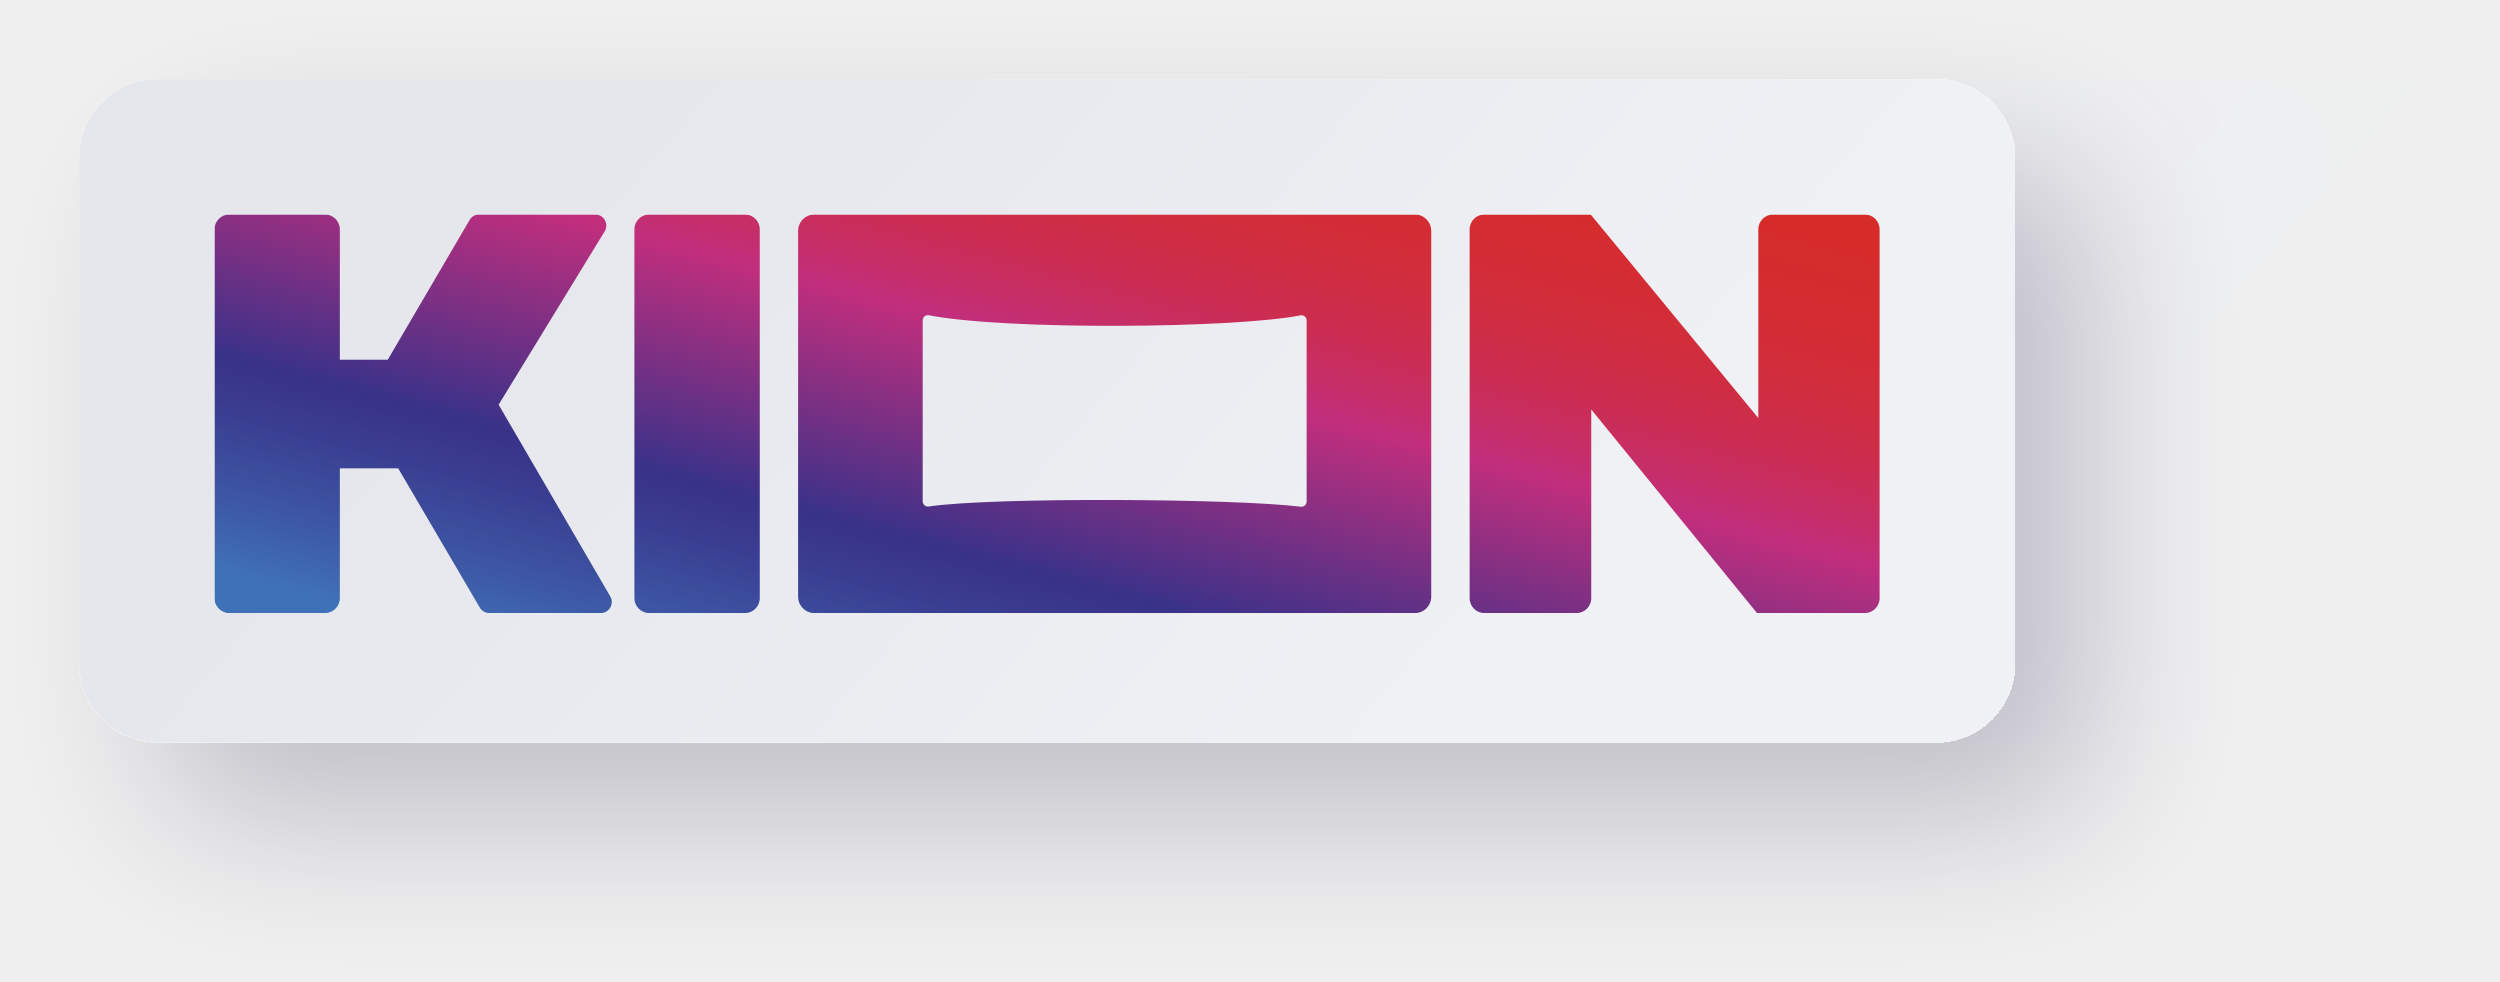
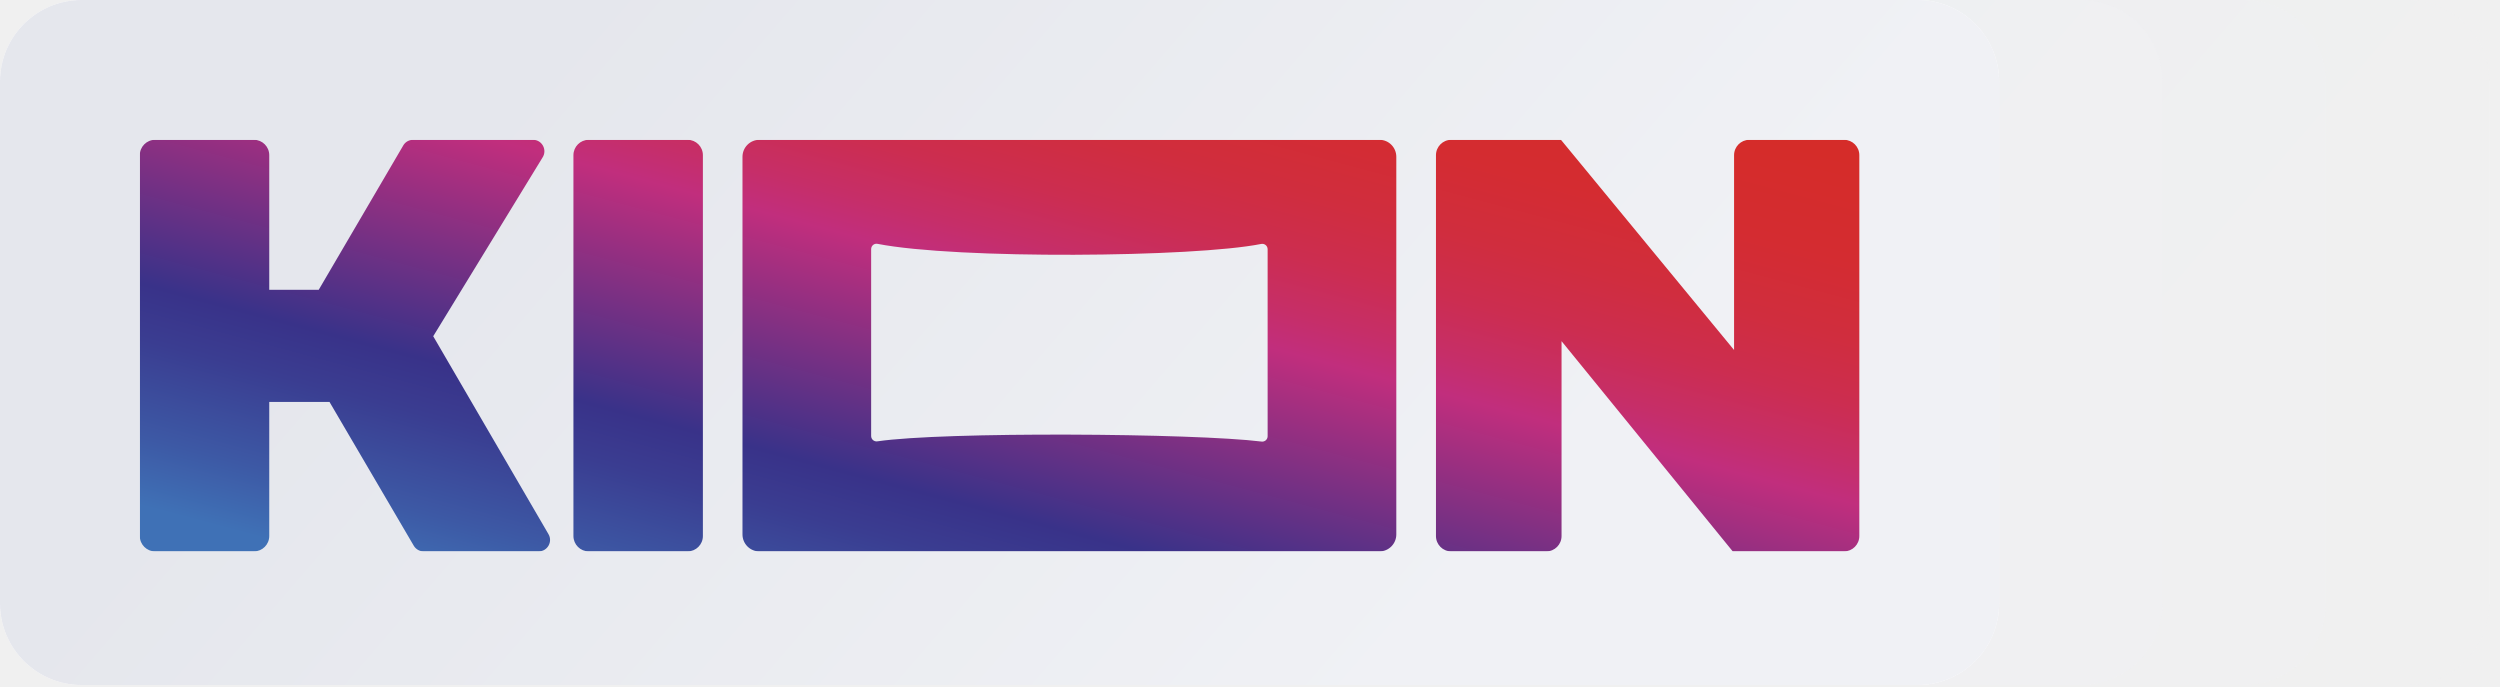
- <svg xmlns="http://www.w3.org/2000/svg" width="158" height="62" viewBox="0 0 158 62" fill="none">
+ <svg xmlns="http://www.w3.org/2000/svg" width="153" height="42" viewBox="0 0 153 42" fill="none">
  <g opacity="0.1">
-     <rect x="35" y="5" width="122.347" height="41.923" rx="5" fill="#F0F1F5" />
-     <rect x="35" y="5" width="122.347" height="41.923" rx="5" fill="url(#paint0_linear_100_7)" fill-opacity="0.2" />
+     <rect x="30" width="122.347" height="41.923" rx="5" fill="#F0F1F5" />
+     <rect x="30" width="122.347" height="41.923" rx="5" fill="url(#paint0_linear_100_7)" fill-opacity="0.2" />
  </g>
  <g opacity="0.2">
-     <rect x="25" y="5" width="122.347" height="41.923" rx="5" fill="#F0F1F5" />
-     <rect x="25" y="5" width="122.347" height="41.923" rx="5" fill="url(#paint1_linear_100_7)" fill-opacity="0.2" />
+     <rect x="20" width="122.347" height="41.923" rx="5" fill="#F0F1F5" />
+     <rect x="20" width="122.347" height="41.923" rx="5" fill="url(#paint1_linear_100_7)" fill-opacity="0.2" />
  </g>
  <g opacity="0.3">
-     <rect x="15" y="5" width="122.347" height="41.923" rx="5" fill="#F0F1F5" />
-     <rect x="15" y="5" width="122.347" height="41.923" rx="5" fill="url(#paint2_linear_100_7)" fill-opacity="0.2" />
+     <rect x="10" width="122.347" height="41.923" rx="5" fill="#F0F1F5" />
+     <rect x="10" width="122.347" height="41.923" rx="5" fill="url(#paint2_linear_100_7)" fill-opacity="0.2" />
  </g>
-   <g filter="url(#filter0_d_100_7)">
-     <rect x="5" y="5" width="122.347" height="41.923" rx="5" fill="white" />
-     <rect x="5" y="5" width="122.347" height="41.923" rx="5" fill="#F0F1F5" />
-     <rect x="5" y="5" width="122.347" height="41.923" rx="5" fill="url(#paint3_linear_100_7)" fill-opacity="0.2" />
-     <mask id="mask0_100_7" style="mask-type:alpha" maskUnits="userSpaceOnUse" x="13" y="13" width="106" height="26">
-       <path d="M48.017 14.497V37.804C48.017 38.323 47.597 38.745 47.08 38.745H41.031C40.515 38.745 40.094 38.323 40.094 37.804V14.497C40.094 13.978 40.515 13.556 41.031 13.556H47.08C47.597 13.556 48.017 13.978 48.017 14.497ZM38.56 37.679L31.513 25.578L38.193 14.657C38.512 14.191 38.182 13.556 37.619 13.556H30.281C30.049 13.556 29.83 13.672 29.701 13.866L24.505 22.737H21.478V14.497C21.478 13.978 21.058 13.556 20.542 13.556H14.492C13.976 13.556 13.556 13.978 13.556 14.497V37.804C13.556 38.323 13.976 38.745 14.492 38.745H20.542C21.058 38.745 21.478 38.323 21.478 37.804V29.599H25.166L30.325 38.402C30.452 38.613 30.679 38.745 30.924 38.745H37.965C38.51 38.745 38.845 38.145 38.56 37.679ZM117.855 38.745C118.371 38.745 118.791 38.323 118.791 37.804V14.497C118.791 13.978 118.371 13.556 117.855 13.556H112.061C111.545 13.556 111.125 13.978 111.125 14.497V26.42L100.53 13.556H93.817C93.301 13.556 92.881 13.978 92.881 14.497V37.806C92.881 38.325 93.299 38.745 93.815 38.745H99.632C100.149 38.745 100.567 38.325 100.567 37.806V25.879L111.044 38.745H117.855ZM90.454 14.596V37.707C90.454 38.281 89.99 38.747 89.418 38.747H51.475C50.904 38.747 50.44 38.281 50.44 37.707V14.596C50.44 14.022 50.904 13.556 51.475 13.556H89.421C89.992 13.556 90.454 14.022 90.454 14.596ZM82.579 20.253C82.579 20.044 82.389 19.888 82.183 19.93C78.084 20.752 63.569 20.877 58.702 19.923C58.5 19.883 58.314 20.039 58.314 20.248V31.683C58.314 31.885 58.492 32.039 58.693 32.011C62.729 31.41 78.071 31.509 82.211 32.024C82.408 32.048 82.579 31.894 82.579 31.696V20.253Z" fill="white" />
-     </mask>
-     <g mask="url(#mask0_100_7)">
-       <path d="M119.282 13.556H13.556V38.747H119.282V13.556Z" fill="url(#paint4_linear_100_7)" />
-     </g>
+   <rect width="122.347" height="41.923" rx="5" fill="white" />
+   <rect width="122.347" height="41.923" rx="5" fill="#F0F1F5" />
+   <rect width="122.347" height="41.923" rx="5" fill="url(#paint3_linear_100_7)" fill-opacity="0.2" />
+   <mask id="mask0_100_7" style="mask-type:alpha" maskUnits="userSpaceOnUse" x="8" y="8" width="106" height="26">
+     <path d="M43.017 9.497V32.804C43.017 33.323 42.597 33.745 42.08 33.745H36.031C35.515 33.745 35.094 33.323 35.094 32.804V9.497C35.094 8.978 35.515 8.556 36.031 8.556H42.08C42.597 8.556 43.017 8.978 43.017 9.497ZM33.56 32.679L26.513 20.578L33.193 9.657C33.512 9.191 33.182 8.556 32.619 8.556H25.281C25.049 8.556 24.83 8.672 24.701 8.866L19.505 17.737H16.478V9.497C16.478 8.978 16.058 8.556 15.542 8.556H9.492C8.976 8.556 8.556 8.978 8.556 9.497V32.804C8.556 33.323 8.976 33.745 9.492 33.745H15.542C16.058 33.745 16.478 33.323 16.478 32.804V24.599H20.166L25.325 33.402C25.452 33.613 25.679 33.745 25.924 33.745H32.965C33.51 33.745 33.845 33.145 33.56 32.679ZM112.855 33.745C113.371 33.745 113.791 33.323 113.791 32.804V9.497C113.791 8.978 113.371 8.556 112.855 8.556H107.061C106.545 8.556 106.125 8.978 106.125 9.497V21.42L95.53 8.556H88.817C88.301 8.556 87.881 8.978 87.881 9.497V32.806C87.881 33.325 88.299 33.745 88.815 33.745H94.632C95.149 33.745 95.567 33.325 95.567 32.806V20.879L106.044 33.745H112.855ZM85.454 9.596V32.707C85.454 33.281 84.99 33.747 84.418 33.747H46.475C45.904 33.747 45.44 33.281 45.44 32.707V9.596C45.44 9.022 45.904 8.556 46.475 8.556H84.421C84.992 8.556 85.454 9.022 85.454 9.596ZM77.579 15.253C77.579 15.044 77.389 14.888 77.183 14.93C73.084 15.752 58.569 15.877 53.702 14.923C53.5 14.883 53.314 15.039 53.314 15.248V26.683C53.314 26.885 53.492 27.039 53.693 27.011C57.729 26.41 73.071 26.509 77.211 27.024C77.408 27.048 77.579 26.894 77.579 26.696V15.253V15.253Z" fill="white" />
+   </mask>
+   <g mask="url(#mask0_100_7)">
+     <path d="M114.282 8.556H8.556V33.747H114.282V8.556Z" fill="url(#paint4_linear_100_7)" />
  </g>
  <defs>
-     <filter id="filter0_d_100_7" x="0" y="0" width="142.347" height="61.923" filterUnits="userSpaceOnUse" color-interpolation-filters="sRGB">
-       <feFlood flood-opacity="0" result="BackgroundImageFix" />
-       <feColorMatrix in="SourceAlpha" type="matrix" values="0 0 0 0 0 0 0 0 0 0 0 0 0 0 0 0 0 0 127 0" result="hardAlpha" />
-       <feOffset dx="5" dy="5" />
-       <feGaussianBlur stdDeviation="5" />
-       <feComposite in2="hardAlpha" operator="out" />
-       <feColorMatrix type="matrix" values="0 0 0 0 0.035 0 0 0 0 0.008 0 0 0 0 0.169 0 0 0 0.2 0" />
-       <feBlend mode="normal" in2="BackgroundImageFix" result="effect1_dropShadow_100_7" />
-       <feBlend mode="normal" in="SourceGraphic" in2="effect1_dropShadow_100_7" result="shape" />
-     </filter>
-     <linearGradient id="paint0_linear_100_7" x1="157" y1="5" x2="107.867" y2="-37.413" gradientUnits="userSpaceOnUse">
+     <linearGradient id="paint0_linear_100_7" x1="152" y1="3.42294e-06" x2="102.867" y2="-42.413" gradientUnits="userSpaceOnUse">
      <stop stop-color="#F0F1F5" />
      <stop offset="1" stop-color="#BABECC" />
    </linearGradient>
-     <linearGradient id="paint1_linear_100_7" x1="147" y1="5" x2="97.867" y2="-37.413" gradientUnits="userSpaceOnUse">
+     <linearGradient id="paint1_linear_100_7" x1="142" y1="3.42294e-06" x2="92.867" y2="-42.413" gradientUnits="userSpaceOnUse">
      <stop stop-color="#F0F1F5" />
      <stop offset="1" stop-color="#BABECC" />
    </linearGradient>
-     <linearGradient id="paint2_linear_100_7" x1="137" y1="5" x2="87.867" y2="-37.413" gradientUnits="userSpaceOnUse">
+     <linearGradient id="paint2_linear_100_7" x1="132" y1="3.42294e-06" x2="82.867" y2="-42.413" gradientUnits="userSpaceOnUse">
      <stop stop-color="#F0F1F5" />
      <stop offset="1" stop-color="#BABECC" />
    </linearGradient>
-     <linearGradient id="paint3_linear_100_7" x1="127" y1="5" x2="77.867" y2="-37.413" gradientUnits="userSpaceOnUse">
+     <linearGradient id="paint3_linear_100_7" x1="122" y1="3.42294e-06" x2="72.867" y2="-42.413" gradientUnits="userSpaceOnUse">
      <stop stop-color="#F0F1F5" />
      <stop offset="1" stop-color="#BABECC" />
    </linearGradient>
-     <linearGradient id="paint4_linear_100_7" x1="59.87" y1="50.642" x2="75.986" y2="-9.629" gradientUnits="userSpaceOnUse">
+     <linearGradient id="paint4_linear_100_7" x1="54.87" y1="45.642" x2="70.986" y2="-14.629" gradientUnits="userSpaceOnUse">
      <stop offset="0.036" stop-color="#3F71B6" />
      <stop offset="0.101" stop-color="#3D59A5" />
      <stop offset="0.194" stop-color="#3A3D91" />
      <stop offset="0.247" stop-color="#393289" />
      <stop offset="0.472" stop-color="#C12E7D" />
      <stop offset="0.51" stop-color="#C62E68" />
      <stop offset="0.565" stop-color="#CC2D50" />
      <stop offset="0.627" stop-color="#D02D3E" />
      <stop offset="0.702" stop-color="#D42C31" />
      <stop offset="0.798" stop-color="#D52C29" />
      <stop offset="0.997" stop-color="#D62C27" />
    </linearGradient>
  </defs>
</svg>
